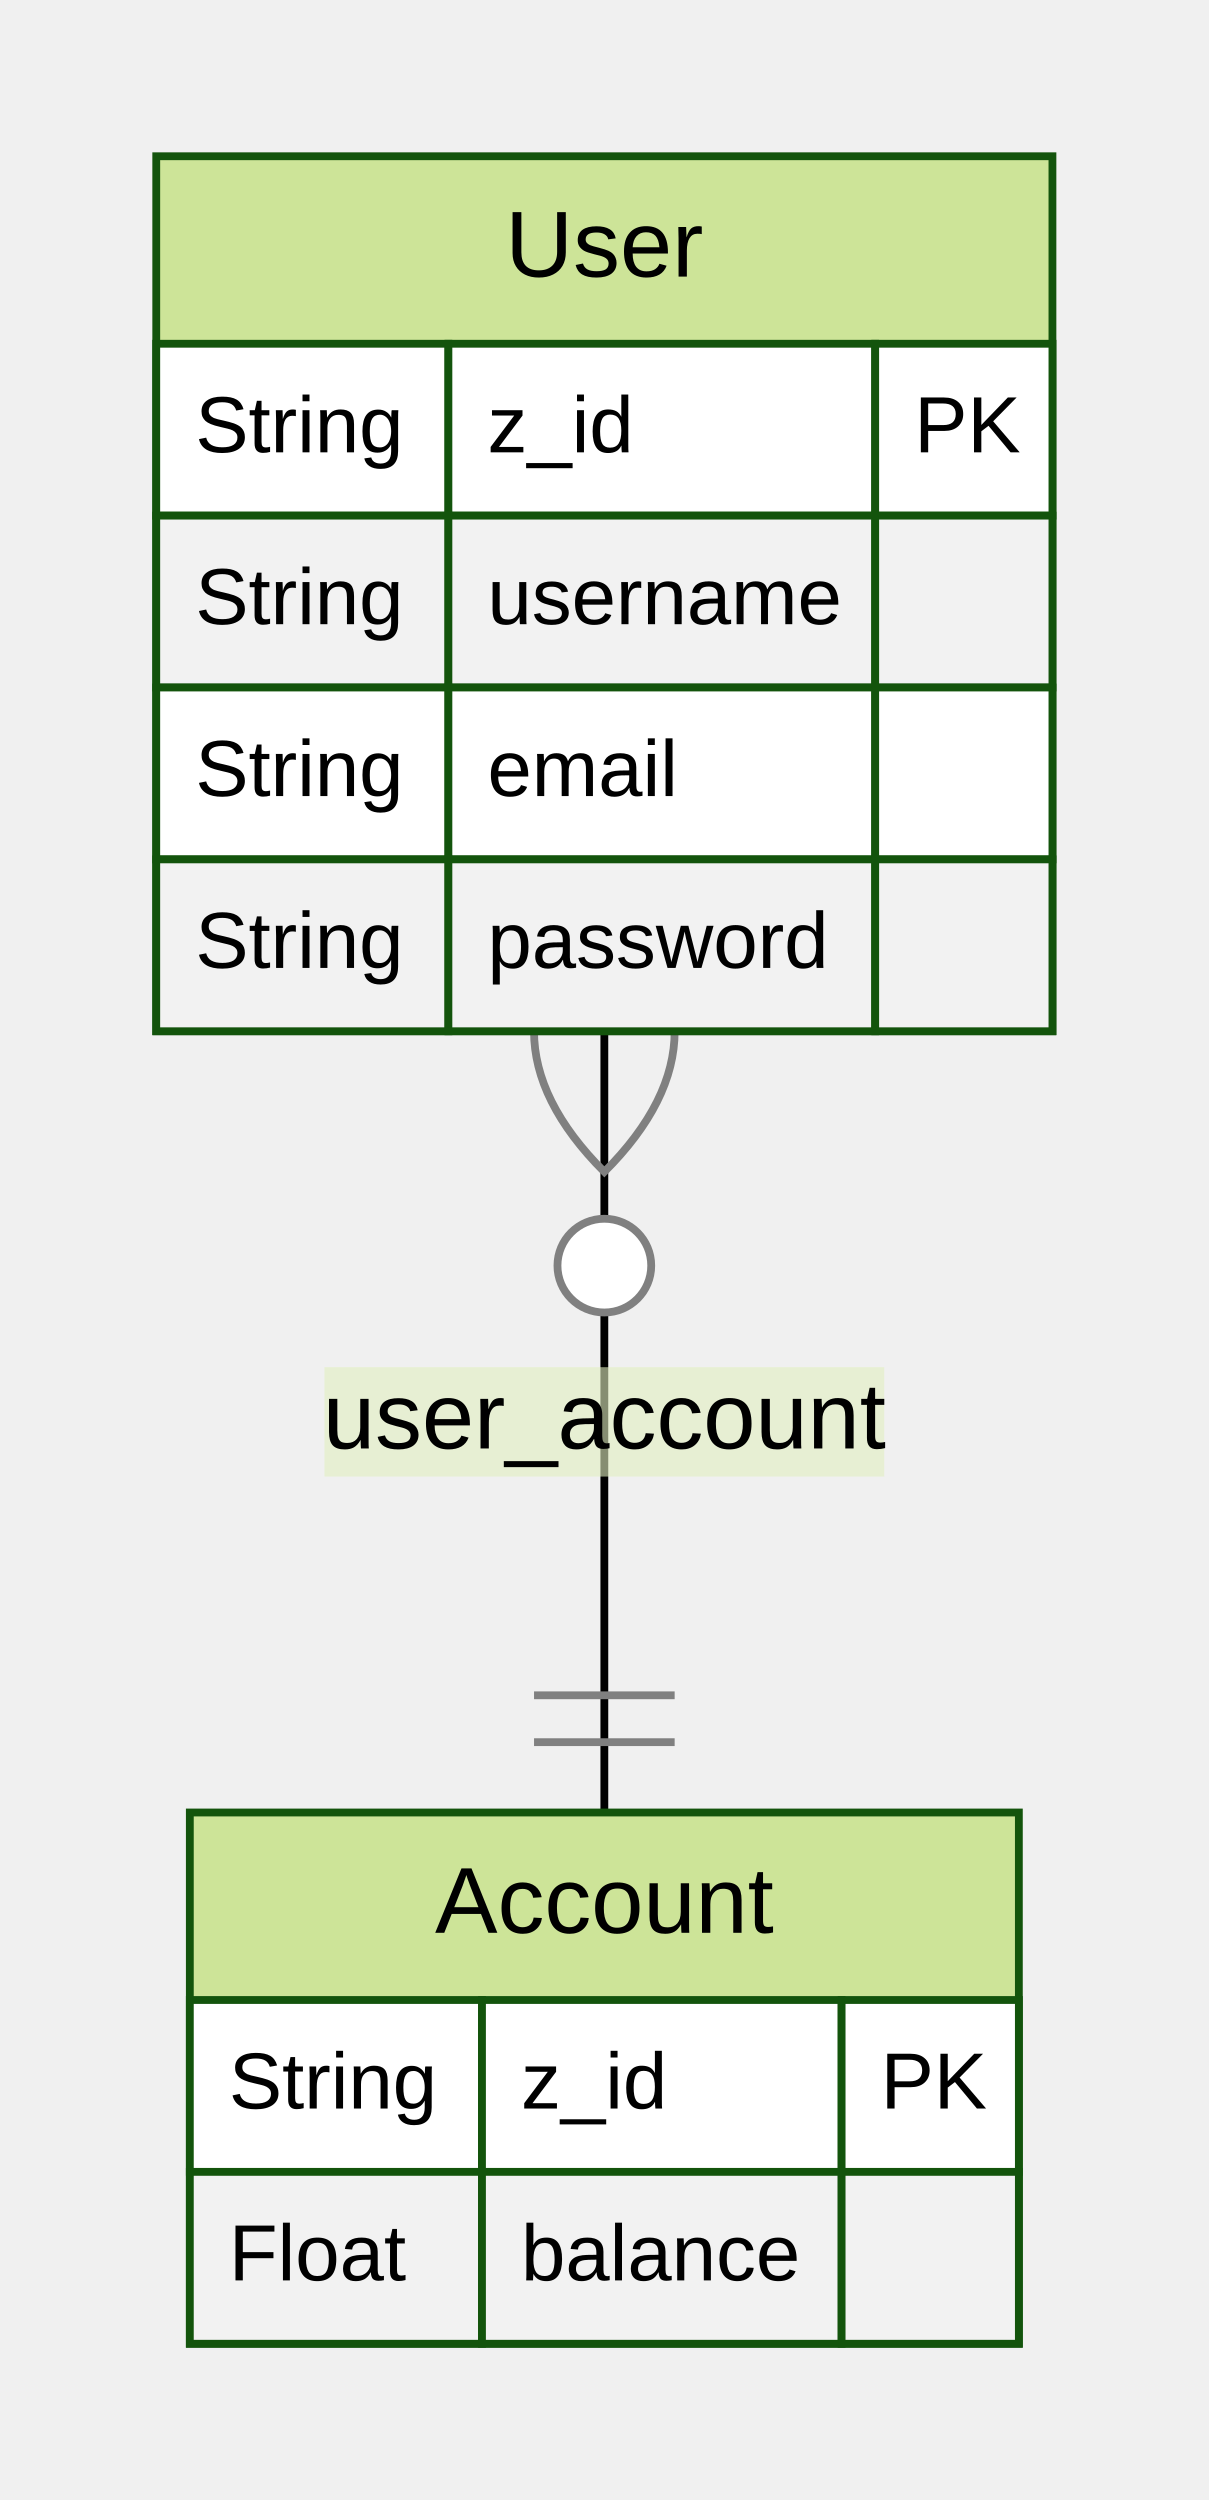
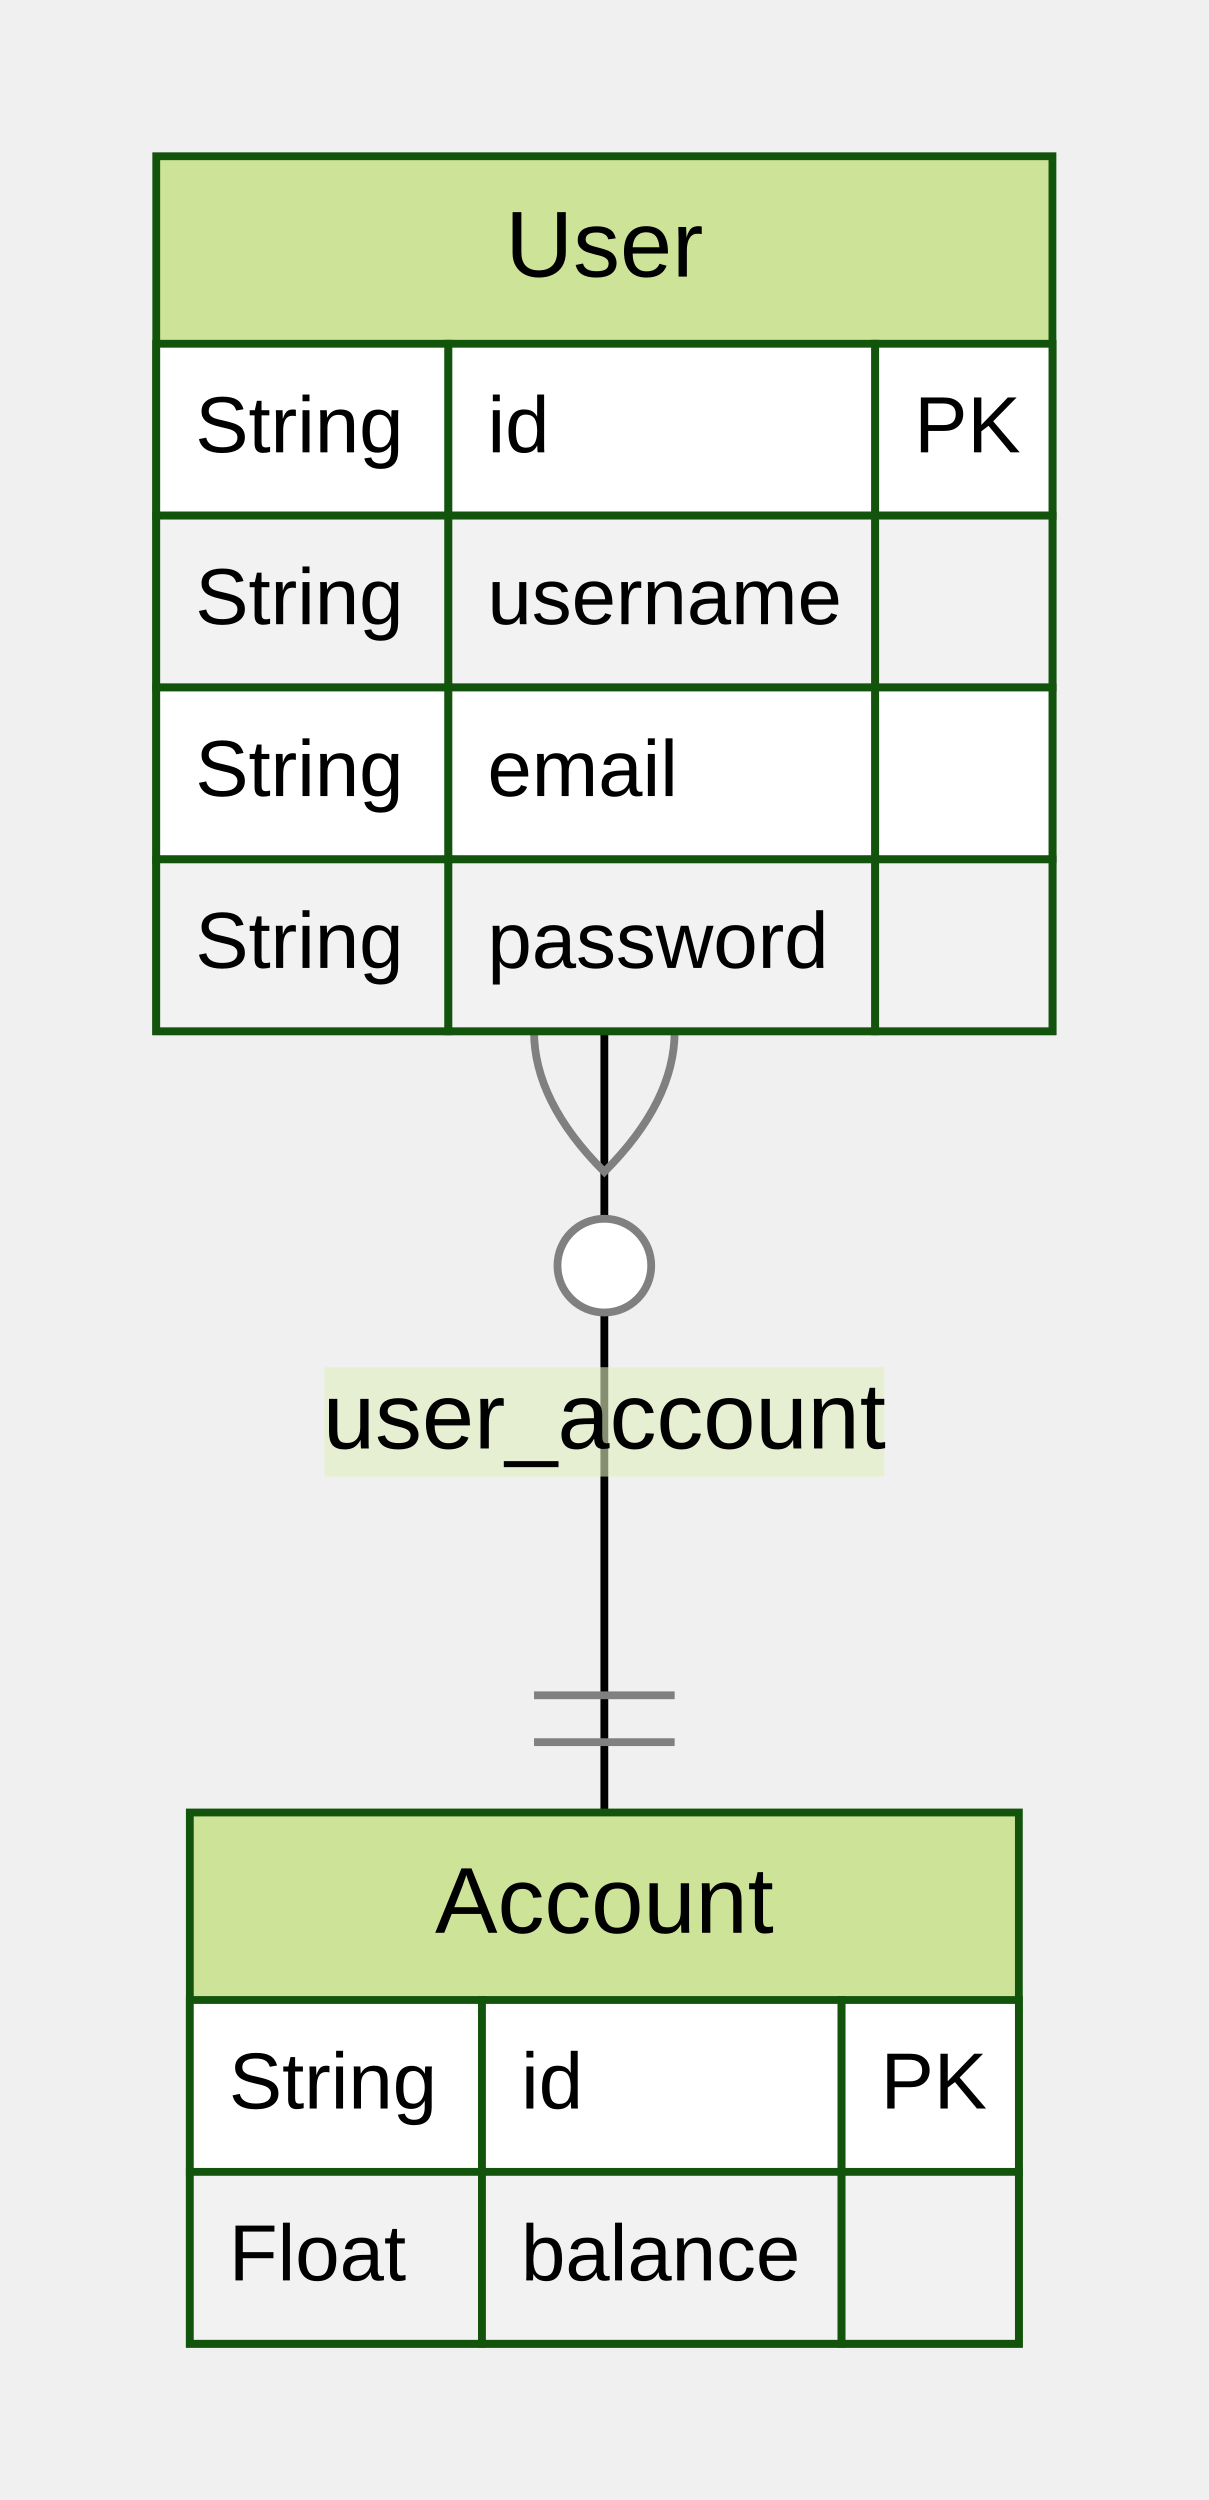
<svg xmlns="http://www.w3.org/2000/svg" id="mermaid-0" width="100%" height="320" style="max-width: 154.712px; background-color: white;" viewBox="0 0 154.712 320">
  <style>#mermaid-0 {font-family:"trebuchet ms",verdana,arial,sans-serif;font-size:16px;fill:#000000;}#mermaid-0 .error-icon{fill:#552222;}#mermaid-0 .error-text{fill:#552222;stroke:#552222;}#mermaid-0 .edge-thickness-normal{stroke-width:2px;}#mermaid-0 .edge-thickness-thick{stroke-width:3.5px;}#mermaid-0 .edge-pattern-solid{stroke-dasharray:0;}#mermaid-0 .edge-pattern-dashed{stroke-dasharray:3;}#mermaid-0 .edge-pattern-dotted{stroke-dasharray:2;}#mermaid-0 .marker{fill:#000000;stroke:#000000;}#mermaid-0 .marker.cross{stroke:#000000;}#mermaid-0 svg{font-family:"trebuchet ms",verdana,arial,sans-serif;font-size:16px;}#mermaid-0 .entityBox{fill:#cde498;stroke:#13540c;}#mermaid-0 .attributeBoxOdd{fill:#ffffff;stroke:#13540c;}#mermaid-0 .attributeBoxEven{fill:#f2f2f2;stroke:#13540c;}#mermaid-0 .relationshipLabelBox{fill:hsl(78.158, 58.462%, 84.51%);opacity:0.7;background-color:hsl(78.158, 58.462%, 84.51%);}#mermaid-0 .relationshipLabelBox rect{opacity:0.5;}#mermaid-0 .relationshipLine{stroke:#000000;}#mermaid-0 :root{--mermaid-font-family:"trebuchet ms",verdana,arial,sans-serif;}</style>
  <g />
  <defs>
    <marker id="ONLY_ONE_START" refX="0" refY="9" markerWidth="18" markerHeight="18" orient="auto">
      <path stroke="gray" fill="none" d="M9,0 L9,18 M15,0 L15,18" />
    </marker>
  </defs>
  <defs>
    <marker id="ONLY_ONE_END" refX="18" refY="9" markerWidth="18" markerHeight="18" orient="auto">
      <path stroke="gray" fill="none" d="M3,0 L3,18 M9,0 L9,18" />
    </marker>
  </defs>
  <defs>
    <marker id="ZERO_OR_ONE_START" refX="0" refY="9" markerWidth="30" markerHeight="18" orient="auto">
      <circle stroke="gray" fill="white" cx="21" cy="9" r="6" />
      <path stroke="gray" fill="none" d="M9,0 L9,18" />
    </marker>
  </defs>
  <defs>
    <marker id="ZERO_OR_ONE_END" refX="30" refY="9" markerWidth="30" markerHeight="18" orient="auto">
      <circle stroke="gray" fill="white" cx="9" cy="9" r="6" />
      <path stroke="gray" fill="none" d="M21,0 L21,18" />
    </marker>
  </defs>
  <defs>
    <marker id="ONE_OR_MORE_START" refX="18" refY="18" markerWidth="45" markerHeight="36" orient="auto">
      <path stroke="gray" fill="none" d="M0,18 Q 18,0 36,18 Q 18,36 0,18 M42,9 L42,27" />
    </marker>
  </defs>
  <defs>
    <marker id="ONE_OR_MORE_END" refX="27" refY="18" markerWidth="45" markerHeight="36" orient="auto">
      <path stroke="gray" fill="none" d="M3,9 L3,27 M9,18 Q27,0 45,18 Q27,36 9,18" />
    </marker>
  </defs>
  <defs>
    <marker id="ZERO_OR_MORE_START" refX="18" refY="18" markerWidth="57" markerHeight="36" orient="auto">
      <circle stroke="gray" fill="white" cx="48" cy="18" r="6" />
      <path stroke="gray" fill="none" d="M0,18 Q18,0 36,18 Q18,36 0,18" />
    </marker>
  </defs>
  <defs>
    <marker id="ZERO_OR_MORE_END" refX="39" refY="18" markerWidth="57" markerHeight="36" orient="auto">
      <circle stroke="gray" fill="white" cx="9" cy="18" r="6" />
      <path stroke="gray" fill="none" d="M21,18 Q39,0 57,18 Q39,36 21,18" />
    </marker>
  </defs>
  <path class="er relationshipLine" d="M77.356,132L77.356,140.333C77.356,148.667,77.356,165.333,77.356,182C77.356,198.667,77.356,215.333,77.356,223.667L77.356,232" stroke="gray" fill="none" marker-end="url(#ONLY_ONE_END)" marker-start="url(#ZERO_OR_MORE_START)" />
  <g id="User" transform="translate(20,20 )">
    <rect class="er entityBox" fill="honeydew" fill-opacity="100%" stroke="gray" x="0" y="0" width="114.712" height="112" />
    <text class="er entityLabel" id="entity-User" x="0" y="0" dominant-baseline="middle" text-anchor="middle" style="font-family: &quot;trebuchet ms&quot;, verdana, arial, sans-serif;; font-size: 12px" transform="translate(57.3561,12)">User</text>
    <rect class="er attributeBoxOdd" fill="honeydew" fill-opacity="100%" stroke="gray" x="0" y="24" width="37.396" height="22" />
    <text class="er entityLabel" id="entity-User-attr-1-type" x="0" y="0" dominant-baseline="middle" text-anchor="left" style="font-family: &quot;trebuchet ms&quot;, verdana, arial, sans-serif;; font-size: 10.2px" transform="translate(5,35)">String</text>
    <rect class="er attributeBoxOdd" fill="honeydew" fill-opacity="100%" stroke="gray" x="37.396" y="24" width="54.628" height="22" />
-     <text class="er entityLabel" id="entity-User-attr-1-name" x="0" y="0" dominant-baseline="middle" text-anchor="left" style="font-family: &quot;trebuchet ms&quot;, verdana, arial, sans-serif;; font-size: 10.2px" transform="translate(42.39606,35)">z_id</text>
+     <text class="er entityLabel" id="entity-User-attr-1-name" x="0" y="0" dominant-baseline="middle" text-anchor="left" style="font-family: &quot;trebuchet ms&quot;, verdana, arial, sans-serif;; font-size: 10.2px" transform="translate(42.39606,35)">id</text>
    <rect class="er attributeBoxOdd" fill="honeydew" fill-opacity="100%" stroke="gray" x="92.025" y="24" width="22.688" height="22" />
    <text class="er entityLabel" id="entity-User-attr-1-key" x="0" y="0" dominant-baseline="middle" text-anchor="left" style="font-family: &quot;trebuchet ms&quot;, verdana, arial, sans-serif;; font-size: 10.2px" transform="translate(97.02452,35)">PK</text>
    <rect class="er attributeBoxEven" fill="honeydew" fill-opacity="100%" stroke="gray" x="0" y="46" width="37.396" height="22" />
    <text class="er entityLabel" id="entity-User-attr-2-type" x="0" y="0" dominant-baseline="middle" text-anchor="left" style="font-family: &quot;trebuchet ms&quot;, verdana, arial, sans-serif;; font-size: 10.2px" transform="translate(5,57)">String</text>
    <rect class="er attributeBoxEven" fill="honeydew" fill-opacity="100%" stroke="gray" x="37.396" y="46" width="54.628" height="22" />
    <text class="er entityLabel" id="entity-User-attr-2-name" x="0" y="0" dominant-baseline="middle" text-anchor="left" style="font-family: &quot;trebuchet ms&quot;, verdana, arial, sans-serif;; font-size: 10.2px" transform="translate(42.39606,57)">username</text>
    <rect class="er attributeBoxEven" fill="honeydew" fill-opacity="100%" stroke="gray" x="92.025" y="46" width="22.688" height="22" />
    <text class="er entityLabel" id="entity-User-attr-2-key" x="0" y="0" dominant-baseline="middle" text-anchor="left" style="font-family: &quot;trebuchet ms&quot;, verdana, arial, sans-serif;; font-size: 10.2px" transform="translate(97.02452,57)" />
    <rect class="er attributeBoxOdd" fill="honeydew" fill-opacity="100%" stroke="gray" x="0" y="68" width="37.396" height="22" />
    <text class="er entityLabel" id="entity-User-attr-3-type" x="0" y="0" dominant-baseline="middle" text-anchor="left" style="font-family: &quot;trebuchet ms&quot;, verdana, arial, sans-serif;; font-size: 10.2px" transform="translate(5,79)">String</text>
    <rect class="er attributeBoxOdd" fill="honeydew" fill-opacity="100%" stroke="gray" x="37.396" y="68" width="54.628" height="22" />
    <text class="er entityLabel" id="entity-User-attr-3-name" x="0" y="0" dominant-baseline="middle" text-anchor="left" style="font-family: &quot;trebuchet ms&quot;, verdana, arial, sans-serif;; font-size: 10.2px" transform="translate(42.39606,79)">email</text>
    <rect class="er attributeBoxOdd" fill="honeydew" fill-opacity="100%" stroke="gray" x="92.025" y="68" width="22.688" height="22" />
    <text class="er entityLabel" id="entity-User-attr-3-key" x="0" y="0" dominant-baseline="middle" text-anchor="left" style="font-family: &quot;trebuchet ms&quot;, verdana, arial, sans-serif;; font-size: 10.2px" transform="translate(97.02452,79)" />
    <rect class="er attributeBoxEven" fill="honeydew" fill-opacity="100%" stroke="gray" x="0" y="90" width="37.396" height="22" />
    <text class="er entityLabel" id="entity-User-attr-4-type" x="0" y="0" dominant-baseline="middle" text-anchor="left" style="font-family: &quot;trebuchet ms&quot;, verdana, arial, sans-serif;; font-size: 10.2px" transform="translate(5,101)">String</text>
    <rect class="er attributeBoxEven" fill="honeydew" fill-opacity="100%" stroke="gray" x="37.396" y="90" width="54.628" height="22" />
    <text class="er entityLabel" id="entity-User-attr-4-name" x="0" y="0" dominant-baseline="middle" text-anchor="left" style="font-family: &quot;trebuchet ms&quot;, verdana, arial, sans-serif;; font-size: 10.2px" transform="translate(42.39606,101)">password</text>
    <rect class="er attributeBoxEven" fill="honeydew" fill-opacity="100%" stroke="gray" x="92.025" y="90" width="22.688" height="22" />
    <text class="er entityLabel" id="entity-User-attr-4-key" x="0" y="0" dominant-baseline="middle" text-anchor="left" style="font-family: &quot;trebuchet ms&quot;, verdana, arial, sans-serif;; font-size: 10.2px" transform="translate(97.02452,101)" />
  </g>
  <g id="Account" transform="translate(24.29814,232 )">
    <rect class="er entityBox" fill="honeydew" fill-opacity="100%" stroke="gray" x="0" y="0" width="106.116" height="68" />
    <text class="er entityLabel" id="entity-Account" x="0" y="0" dominant-baseline="middle" text-anchor="middle" style="font-family: &quot;trebuchet ms&quot;, verdana, arial, sans-serif;; font-size: 12px" transform="translate(53.05796,12)">Account</text>
    <rect class="er attributeBoxOdd" fill="honeydew" fill-opacity="100%" stroke="gray" x="0" y="24" width="37.396" height="22" />
    <text class="er entityLabel" id="entity-Account-attr-1-type" x="0" y="0" dominant-baseline="middle" text-anchor="left" style="font-family: &quot;trebuchet ms&quot;, verdana, arial, sans-serif;; font-size: 10.2px" transform="translate(5,35)">String</text>
    <rect class="er attributeBoxOdd" fill="honeydew" fill-opacity="100%" stroke="gray" x="37.396" y="24" width="46.032" height="22" />
-     <text class="er entityLabel" id="entity-Account-attr-1-name" x="0" y="0" dominant-baseline="middle" text-anchor="left" style="font-family: &quot;trebuchet ms&quot;, verdana, arial, sans-serif;; font-size: 10.2px" transform="translate(42.39606,35)">z_id</text>
+     <text class="er entityLabel" id="entity-Account-attr-1-name" x="0" y="0" dominant-baseline="middle" text-anchor="left" style="font-family: &quot;trebuchet ms&quot;, verdana, arial, sans-serif;; font-size: 10.2px" transform="translate(42.39606,35)">id</text>
    <rect class="er attributeBoxOdd" fill="honeydew" fill-opacity="100%" stroke="gray" x="83.428" y="24" width="22.688" height="22" />
    <text class="er entityLabel" id="entity-Account-attr-1-key" x="0" y="0" dominant-baseline="middle" text-anchor="left" style="font-family: &quot;trebuchet ms&quot;, verdana, arial, sans-serif;; font-size: 10.2px" transform="translate(88.42824,35)">PK</text>
    <rect class="er attributeBoxEven" fill="honeydew" fill-opacity="100%" stroke="gray" x="0" y="46" width="37.396" height="22" />
    <text class="er entityLabel" id="entity-Account-attr-2-type" x="0" y="0" dominant-baseline="middle" text-anchor="left" style="font-family: &quot;trebuchet ms&quot;, verdana, arial, sans-serif;; font-size: 10.2px" transform="translate(5,57)">Float</text>
    <rect class="er attributeBoxEven" fill="honeydew" fill-opacity="100%" stroke="gray" x="37.396" y="46" width="46.032" height="22" />
    <text class="er entityLabel" id="entity-Account-attr-2-name" x="0" y="0" dominant-baseline="middle" text-anchor="left" style="font-family: &quot;trebuchet ms&quot;, verdana, arial, sans-serif;; font-size: 10.2px" transform="translate(42.39606,57)">balance</text>
    <rect class="er attributeBoxEven" fill="honeydew" fill-opacity="100%" stroke="gray" x="83.428" y="46" width="22.688" height="22" />
    <text class="er entityLabel" id="entity-Account-attr-2-key" x="0" y="0" dominant-baseline="middle" text-anchor="left" style="font-family: &quot;trebuchet ms&quot;, verdana, arial, sans-serif;; font-size: 10.2px" transform="translate(88.42824,57)" />
  </g>
  <rect class="er relationshipLabelBox" x="41.528" y="175" width="71.656" height="14" fill="white" fill-opacity="85%" />
  <text class="er relationshipLabel" id="rel1" x="77.356" y="182" text-anchor="middle" dominant-baseline="middle" style="font-family: &quot;trebuchet ms&quot;, verdana, arial, sans-serif;; font-size: 12px">user_account</text>
</svg>
